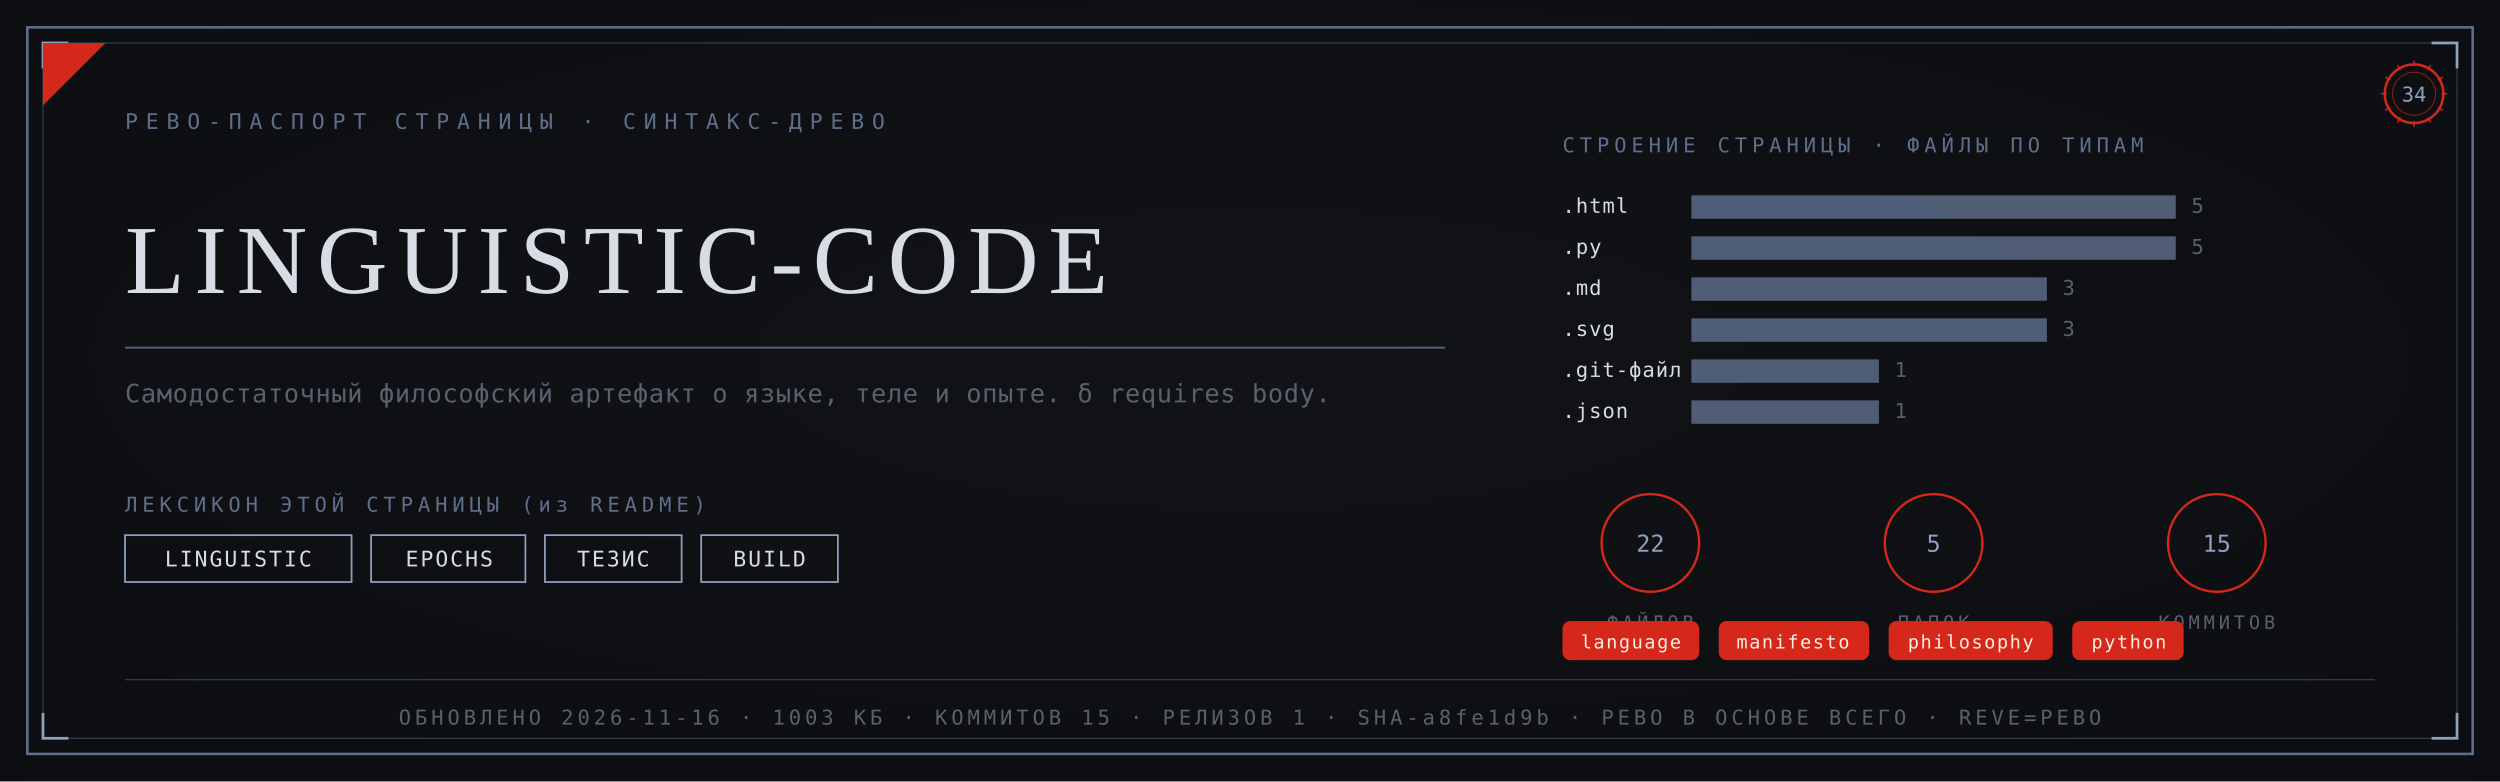
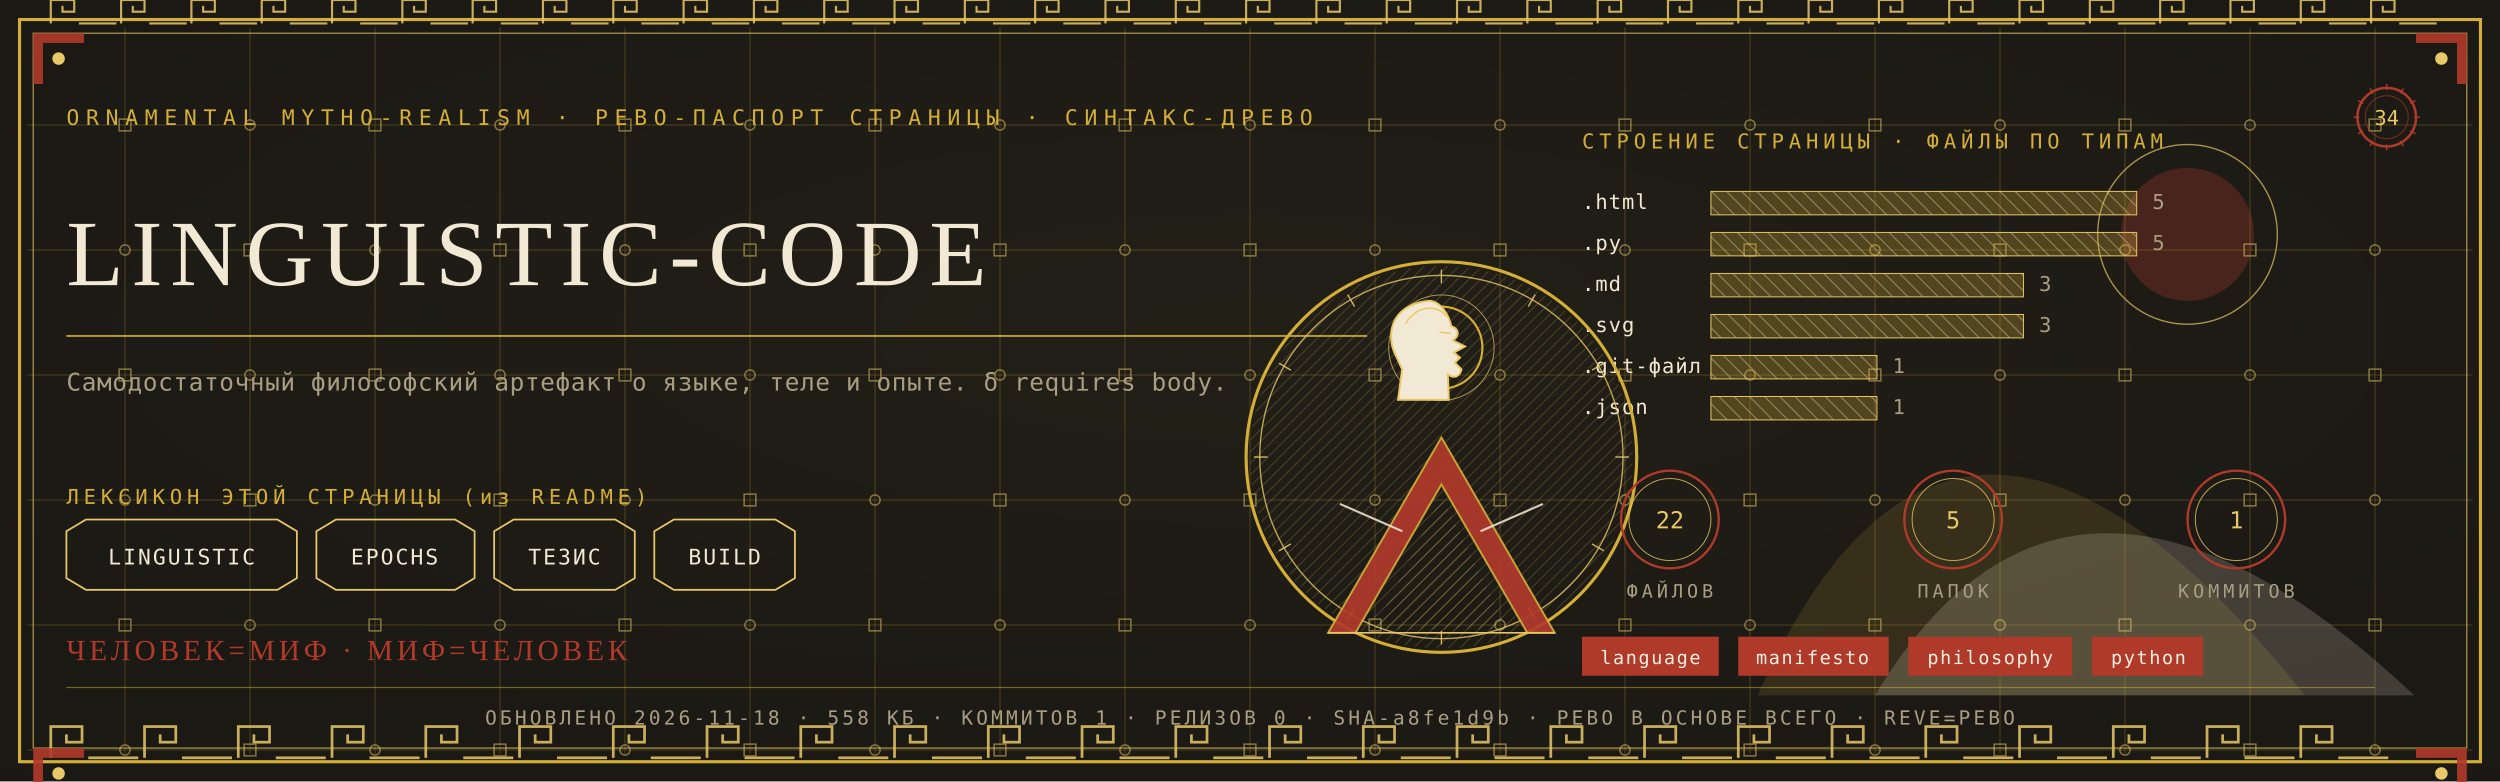
<svg xmlns="http://www.w3.org/2000/svg" viewBox="0 0 1280 400" width="1280" height="400">
  <defs>
-     <radialGradient id="rp34" cx="0.5" cy="0.46" r="1.05">
-       <stop offset="0" stop-color="#111318" />
-       <stop offset="1" stop-color="#0A0B0D" />
+     <radialGradient id="rp34" cx="0.5" cy="0.42" r="1.1">
+       <stop offset="0" stop-color="#232017" />
+       <stop offset="1" stop-color="#171512" />
    </radialGradient>
+     <pattern id="hatchm" width="4.2" height="4.2" patternUnits="userSpaceOnUse" patternTransform="rotate(45)">
+       <rect width="4.2" height="4.2" fill="none" />
+       <line x1="0" y1="0" x2="0" y2="4.2" stroke="#E8C868" stroke-width="0.5" />
+     </pattern>
+     <pattern id="hatchv" width="5.5" height="5.5" patternUnits="userSpaceOnUse" patternTransform="rotate(-45)">
+       <rect width="5.5" height="5.5" fill="none" />
+       <line x1="0" y1="0" x2="0" y2="5.5" stroke="#F2E9D4" stroke-width="0.5" />
+     </pattern>
  </defs>
-   <rect width="1280" height="400" fill="#0A0B0D" />
-   <rect width="1280" height="400" fill="url(#rp34)" opacity="0.92" />
-   <rect x="14" y="14" width="1252" height="372" fill="none" stroke="#5E6E8B" stroke-width="1.3" />
-   <rect x="22" y="22" width="1236" height="356" fill="none" stroke="#5E6E8B" stroke-width="0.55" opacity="0.55" />
-   <path d="M 22 35 L 22 22 L 35 22" fill="none" stroke="#8FA0BF" stroke-width="1.4" />
-   <path d="M 1258 35 L 1258 22 L 1245 22" fill="none" stroke="#8FA0BF" stroke-width="1.4" />
-   <path d="M 22 365 L 22 378 L 35 378" fill="none" stroke="#8FA0BF" stroke-width="1.4" />
-   <path d="M 1258 365 L 1258 378 L 1245 378" fill="none" stroke="#8FA0BF" stroke-width="1.4" />
-   <path d="M 22 54 L 22 22 L 54 22 Z" fill="#D5281B" />
-   <text x="64" y="66" font-family="'Cascadia Mono', ui-monospace, Consolas, monospace" font-size="11" fill="#5E6E8B" letter-spacing="4">РЕВО-ПАСПОРТ СТРАНИЦЫ · СИНТАКС-ДРЕВО</text>
-   <g transform="translate(1236,48)">
-     <circle r="15" fill="none" stroke="#D5281B" stroke-width="1.3" />
-     <circle r="11" fill="none" stroke="#D5281B" stroke-width="0.55" opacity="0.6" />
-     <text y="4" text-anchor="middle" font-family="'Cascadia Mono', ui-monospace, Consolas, monospace" font-size="10.5" fill="#8FA0BF">34</text>
-     <g stroke="#D5281B" stroke-width="0.7">
+   <rect width="1280" height="400" fill="#171512" />
+   <rect width="1280" height="400" fill="url(#rp34)" opacity="0.94" />
+   <path d="M 900 356 Q 1000 130 1180 356 Z" fill="#D4AF37" opacity="0.14" />
+   <path d="M 960 356 Q 1060 190 1236 356 Z" fill="#F2E9D4" opacity="0.18" />
+   <circle cx="1120" cy="120" r="34" fill="#B03A2A" opacity="0.30" />
+   <circle cx="1120" cy="120" r="46" fill="none" stroke="#E8C868" stroke-width="0.7" opacity="0.7" />
+   <g stroke="#D4AF37" stroke-width="0.45" opacity="0.30">
+     <line x1="64" y1="14" x2="64" y2="386" />
+     <line x1="128" y1="14" x2="128" y2="386" />
+     <line x1="192" y1="14" x2="192" y2="386" />
+     <line x1="256" y1="14" x2="256" y2="386" />
+     <line x1="320" y1="14" x2="320" y2="386" />
+     <line x1="384" y1="14" x2="384" y2="386" />
+     <line x1="448" y1="14" x2="448" y2="386" />
+     <line x1="512" y1="14" x2="512" y2="386" />
+     <line x1="576" y1="14" x2="576" y2="386" />
+     <line x1="640" y1="14" x2="640" y2="386" />
+     <line x1="704" y1="14" x2="704" y2="386" />
+     <line x1="768" y1="14" x2="768" y2="386" />
+     <line x1="832" y1="14" x2="832" y2="386" />
+     <line x1="896" y1="14" x2="896" y2="386" />
+     <line x1="960" y1="14" x2="960" y2="386" />
+     <line x1="1024" y1="14" x2="1024" y2="386" />
+     <line x1="1088" y1="14" x2="1088" y2="386" />
+     <line x1="1152" y1="14" x2="1152" y2="386" />
+     <line x1="1216" y1="14" x2="1216" y2="386" />
+     <line x1="14" y1="64" x2="1266" y2="64" />
+     <line x1="14" y1="128" x2="1266" y2="128" />
+     <line x1="14" y1="192" x2="1266" y2="192" />
+     <line x1="14" y1="256" x2="1266" y2="256" />
+     <line x1="14" y1="320" x2="1266" y2="320" />
+     <line x1="14" y1="384" x2="1266" y2="384" />
+   </g>
+   <g fill="none" stroke="#E8C868" stroke-width="0.8" opacity="0.5">
+     <rect x="61" y="61" width="6" height="6" />
+     <circle cx="64" cy="128" r="2.6" />
+     <rect x="61" y="189" width="6" height="6" />
+     <circle cx="64" cy="256" r="2.6" />
+     <rect x="61" y="317" width="6" height="6" />
+     <circle cx="64" cy="384" r="2.6" />
+     <circle cx="128" cy="64" r="2.6" />
+     <rect x="125" y="125" width="6" height="6" />
+     <circle cx="128" cy="192" r="2.6" />
+     <rect x="125" y="253" width="6" height="6" />
+     <circle cx="128" cy="320" r="2.6" />
+     <rect x="125" y="381" width="6" height="6" />
+     <rect x="189" y="61" width="6" height="6" />
+     <circle cx="192" cy="128" r="2.6" />
+     <rect x="189" y="189" width="6" height="6" />
+     <circle cx="192" cy="256" r="2.6" />
+     <rect x="189" y="317" width="6" height="6" />
+     <circle cx="192" cy="384" r="2.6" />
+     <circle cx="256" cy="64" r="2.6" />
+     <rect x="253" y="125" width="6" height="6" />
+     <circle cx="256" cy="192" r="2.6" />
+     <rect x="253" y="253" width="6" height="6" />
+     <circle cx="256" cy="320" r="2.6" />
+     <rect x="253" y="381" width="6" height="6" />
+     <rect x="317" y="61" width="6" height="6" />
+     <circle cx="320" cy="128" r="2.6" />
+     <rect x="317" y="189" width="6" height="6" />
+     <circle cx="320" cy="256" r="2.6" />
+     <rect x="317" y="317" width="6" height="6" />
+     <circle cx="320" cy="384" r="2.6" />
+     <circle cx="384" cy="64" r="2.6" />
+     <rect x="381" y="125" width="6" height="6" />
+     <circle cx="384" cy="192" r="2.6" />
+     <rect x="381" y="253" width="6" height="6" />
+     <circle cx="384" cy="320" r="2.6" />
+     <rect x="381" y="381" width="6" height="6" />
+     <rect x="445" y="61" width="6" height="6" />
+     <circle cx="448" cy="128" r="2.6" />
+     <rect x="445" y="189" width="6" height="6" />
+     <circle cx="448" cy="256" r="2.6" />
+     <rect x="445" y="317" width="6" height="6" />
+     <circle cx="448" cy="384" r="2.6" />
+     <circle cx="512" cy="64" r="2.6" />
+     <rect x="509" y="125" width="6" height="6" />
+     <circle cx="512" cy="192" r="2.6" />
+     <rect x="509" y="253" width="6" height="6" />
+     <circle cx="512" cy="320" r="2.6" />
+     <rect x="509" y="381" width="6" height="6" />
+     <rect x="573" y="61" width="6" height="6" />
+     <circle cx="576" cy="128" r="2.6" />
+     <rect x="573" y="189" width="6" height="6" />
+     <circle cx="576" cy="256" r="2.6" />
+     <rect x="573" y="317" width="6" height="6" />
+     <circle cx="576" cy="384" r="2.6" />
+     <circle cx="640" cy="64" r="2.6" />
+     <rect x="637" y="125" width="6" height="6" />
+     <circle cx="640" cy="192" r="2.6" />
+     <rect x="637" y="253" width="6" height="6" />
+     <circle cx="640" cy="320" r="2.6" />
+     <rect x="637" y="381" width="6" height="6" />
+     <rect x="701" y="61" width="6" height="6" />
+     <circle cx="704" cy="128" r="2.6" />
+     <rect x="701" y="189" width="6" height="6" />
+     <circle cx="704" cy="256" r="2.6" />
+     <rect x="701" y="317" width="6" height="6" />
+     <circle cx="704" cy="384" r="2.6" />
+     <circle cx="768" cy="64" r="2.6" />
+     <rect x="765" y="125" width="6" height="6" />
+     <circle cx="768" cy="192" r="2.6" />
+     <rect x="765" y="253" width="6" height="6" />
+     <circle cx="768" cy="320" r="2.6" />
+     <rect x="765" y="381" width="6" height="6" />
+     <rect x="829" y="61" width="6" height="6" />
+     <circle cx="832" cy="128" r="2.6" />
+     <rect x="829" y="189" width="6" height="6" />
+     <circle cx="832" cy="256" r="2.6" />
+     <rect x="829" y="317" width="6" height="6" />
+     <circle cx="832" cy="384" r="2.6" />
+     <circle cx="896" cy="64" r="2.6" />
+     <rect x="893" y="125" width="6" height="6" />
+     <circle cx="896" cy="192" r="2.6" />
+     <rect x="893" y="253" width="6" height="6" />
+     <circle cx="896" cy="320" r="2.6" />
+     <rect x="893" y="381" width="6" height="6" />
+     <rect x="957" y="61" width="6" height="6" />
+     <circle cx="960" cy="128" r="2.6" />
+     <rect x="957" y="189" width="6" height="6" />
+     <circle cx="960" cy="256" r="2.6" />
+     <rect x="957" y="317" width="6" height="6" />
+     <circle cx="960" cy="384" r="2.6" />
+     <circle cx="1024" cy="64" r="2.6" />
+     <rect x="1021" y="125" width="6" height="6" />
+     <circle cx="1024" cy="192" r="2.6" />
+     <rect x="1021" y="253" width="6" height="6" />
+     <circle cx="1024" cy="320" r="2.6" />
+     <rect x="1021" y="381" width="6" height="6" />
+     <rect x="1085" y="61" width="6" height="6" />
+     <circle cx="1088" cy="128" r="2.6" />
+     <rect x="1085" y="189" width="6" height="6" />
+     <circle cx="1088" cy="256" r="2.6" />
+     <rect x="1085" y="317" width="6" height="6" />
+     <circle cx="1088" cy="384" r="2.6" />
+     <circle cx="1152" cy="64" r="2.6" />
+     <rect x="1149" y="125" width="6" height="6" />
+     <circle cx="1152" cy="192" r="2.6" />
+     <rect x="1149" y="253" width="6" height="6" />
+     <circle cx="1152" cy="320" r="2.6" />
+     <rect x="1149" y="381" width="6" height="6" />
+     <rect x="1213" y="61" width="6" height="6" />
+     <circle cx="1216" cy="128" r="2.6" />
+     <rect x="1213" y="189" width="6" height="6" />
+     <circle cx="1216" cy="256" r="2.6" />
+     <rect x="1213" y="317" width="6" height="6" />
+     <circle cx="1216" cy="384" r="2.6" />
+   </g>
+   <rect x="10" y="10" width="1260" height="380" fill="none" stroke="#D4AF37" stroke-width="1.6" />
+   <rect x="17" y="17" width="1246" height="366" fill="none" stroke="#E8C868" stroke-width="0.6" opacity="0.75" />
+   <g fill="none" stroke="#E8C868" stroke-width="1.4" opacity="0.85">
+     <path d="M 26 388 L 26 372 L 42 372 L 42 380.0 L 34.0 380.0 L 34.0 376.0" />
+     <line x1="45.2" y1="388" x2="70.8" y2="388" />
+     <path d="M 74 388 L 74 372 L 90 372 L 90 380.0 L 82.0 380.0 L 82.0 376.0" />
+     <line x1="93.2" y1="388" x2="118.8" y2="388" />
+     <path d="M 122 388 L 122 372 L 138 372 L 138 380.0 L 130.0 380.0 L 130.0 376.0" />
+     <line x1="141.2" y1="388" x2="166.8" y2="388" />
+     <path d="M 170 388 L 170 372 L 186 372 L 186 380.0 L 178.0 380.0 L 178.0 376.0" />
+     <line x1="189.2" y1="388" x2="214.8" y2="388" />
+     <path d="M 218 388 L 218 372 L 234 372 L 234 380.0 L 226.0 380.0 L 226.0 376.0" />
+     <line x1="237.2" y1="388" x2="262.8" y2="388" />
+     <path d="M 266 388 L 266 372 L 282 372 L 282 380.0 L 274.0 380.0 L 274.0 376.0" />
+     <line x1="285.2" y1="388" x2="310.8" y2="388" />
+     <path d="M 314 388 L 314 372 L 330 372 L 330 380.0 L 322.0 380.0 L 322.0 376.0" />
+     <line x1="333.2" y1="388" x2="358.8" y2="388" />
+     <path d="M 362 388 L 362 372 L 378 372 L 378 380.0 L 370.0 380.0 L 370.0 376.0" />
+     <line x1="381.2" y1="388" x2="406.8" y2="388" />
+     <path d="M 410 388 L 410 372 L 426 372 L 426 380.0 L 418.0 380.0 L 418.0 376.0" />
+     <line x1="429.2" y1="388" x2="454.8" y2="388" />
+     <path d="M 458 388 L 458 372 L 474 372 L 474 380.0 L 466.0 380.0 L 466.0 376.0" />
+     <line x1="477.2" y1="388" x2="502.8" y2="388" />
+     <path d="M 506 388 L 506 372 L 522 372 L 522 380.0 L 514.0 380.0 L 514.0 376.0" />
+     <line x1="525.2" y1="388" x2="550.8" y2="388" />
+     <path d="M 554 388 L 554 372 L 570 372 L 570 380.0 L 562.0 380.0 L 562.0 376.0" />
+     <line x1="573.2" y1="388" x2="598.8" y2="388" />
+     <path d="M 602 388 L 602 372 L 618 372 L 618 380.0 L 610.0 380.0 L 610.0 376.0" />
+     <line x1="621.2" y1="388" x2="646.8" y2="388" />
+     <path d="M 650 388 L 650 372 L 666 372 L 666 380.0 L 658.0 380.0 L 658.0 376.0" />
+     <line x1="669.2" y1="388" x2="694.8" y2="388" />
+     <path d="M 698 388 L 698 372 L 714 372 L 714 380.0 L 706.0 380.0 L 706.0 376.0" />
+     <line x1="717.2" y1="388" x2="742.8" y2="388" />
+     <path d="M 746 388 L 746 372 L 762 372 L 762 380.0 L 754.0 380.0 L 754.0 376.0" />
+     <line x1="765.2" y1="388" x2="790.8" y2="388" />
+     <path d="M 794 388 L 794 372 L 810 372 L 810 380.0 L 802.0 380.0 L 802.0 376.0" />
+     <line x1="813.2" y1="388" x2="838.8" y2="388" />
+     <path d="M 842 388 L 842 372 L 858 372 L 858 380.0 L 850.0 380.0 L 850.0 376.0" />
+     <line x1="861.2" y1="388" x2="886.8" y2="388" />
+     <path d="M 890 388 L 890 372 L 906 372 L 906 380.0 L 898.0 380.0 L 898.0 376.0" />
+     <line x1="909.2" y1="388" x2="934.8" y2="388" />
+     <path d="M 938 388 L 938 372 L 954 372 L 954 380.0 L 946.0 380.0 L 946.0 376.0" />
+     <line x1="957.2" y1="388" x2="982.8" y2="388" />
+     <path d="M 986 388 L 986 372 L 1002 372 L 1002 380.0 L 994.0 380.0 L 994.0 376.0" />
+     <line x1="1005.2" y1="388" x2="1030.8" y2="388" />
+     <path d="M 1034 388 L 1034 372 L 1050 372 L 1050 380.0 L 1042.0 380.0 L 1042.0 376.0" />
+     <line x1="1053.2" y1="388" x2="1078.8" y2="388" />
+     <path d="M 1082 388 L 1082 372 L 1098 372 L 1098 380.0 L 1090.0 380.0 L 1090.0 376.0" />
+     <line x1="1101.2" y1="388" x2="1126.8" y2="388" />
+     <path d="M 1130 388 L 1130 372 L 1146 372 L 1146 380.0 L 1138.0 380.0 L 1138.0 376.0" />
+     <line x1="1149.2" y1="388" x2="1174.8" y2="388" />
+     <path d="M 1178 388 L 1178 372 L 1194 372 L 1194 380.0 L 1186.0 380.0 L 1186.0 376.0" />
+     <line x1="1197.2" y1="388" x2="1222.8" y2="388" />
+   </g>
+   <g fill="none" stroke="#E8C868" stroke-width="1.1" opacity="0.85">
+     <path d="M 26 12 L 26 0 L 38 0 L 38 6.0 L 32.0 6.0 L 32.0 3.0" />
+     <line x1="40.4" y1="12" x2="59.6" y2="12" />
+     <path d="M 62 12 L 62 0 L 74 0 L 74 6.0 L 68.0 6.0 L 68.0 3.0" />
+     <line x1="76.4" y1="12" x2="95.6" y2="12" />
+     <path d="M 98 12 L 98 0 L 110 0 L 110 6.0 L 104.0 6.0 L 104.0 3.0" />
+     <line x1="112.4" y1="12" x2="131.6" y2="12" />
+     <path d="M 134 12 L 134 0 L 146 0 L 146 6.0 L 140.0 6.0 L 140.0 3.0" />
+     <line x1="148.4" y1="12" x2="167.6" y2="12" />
+     <path d="M 170 12 L 170 0 L 182 0 L 182 6.0 L 176.0 6.0 L 176.0 3.0" />
+     <line x1="184.4" y1="12" x2="203.6" y2="12" />
+     <path d="M 206 12 L 206 0 L 218 0 L 218 6.0 L 212.0 6.0 L 212.0 3.0" />
+     <line x1="220.4" y1="12" x2="239.6" y2="12" />
+     <path d="M 242 12 L 242 0 L 254 0 L 254 6.0 L 248.0 6.0 L 248.0 3.0" />
+     <line x1="256.4" y1="12" x2="275.6" y2="12" />
+     <path d="M 278 12 L 278 0 L 290 0 L 290 6.0 L 284.0 6.0 L 284.0 3.0" />
+     <line x1="292.4" y1="12" x2="311.6" y2="12" />
+     <path d="M 314 12 L 314 0 L 326 0 L 326 6.0 L 320.0 6.0 L 320.0 3.0" />
+     <line x1="328.4" y1="12" x2="347.6" y2="12" />
+     <path d="M 350 12 L 350 0 L 362 0 L 362 6.0 L 356.0 6.0 L 356.0 3.0" />
+     <line x1="364.4" y1="12" x2="383.6" y2="12" />
+     <path d="M 386 12 L 386 0 L 398 0 L 398 6.0 L 392.0 6.0 L 392.0 3.0" />
+     <line x1="400.4" y1="12" x2="419.6" y2="12" />
+     <path d="M 422 12 L 422 0 L 434 0 L 434 6.0 L 428.0 6.0 L 428.0 3.0" />
+     <line x1="436.4" y1="12" x2="455.6" y2="12" />
+     <path d="M 458 12 L 458 0 L 470 0 L 470 6.0 L 464.0 6.0 L 464.0 3.0" />
+     <line x1="472.4" y1="12" x2="491.6" y2="12" />
+     <path d="M 494 12 L 494 0 L 506 0 L 506 6.0 L 500.0 6.0 L 500.0 3.0" />
+     <line x1="508.4" y1="12" x2="527.6" y2="12" />
+     <path d="M 530 12 L 530 0 L 542 0 L 542 6.0 L 536.0 6.0 L 536.0 3.0" />
+     <line x1="544.4" y1="12" x2="563.6" y2="12" />
+     <path d="M 566 12 L 566 0 L 578 0 L 578 6.0 L 572.0 6.0 L 572.0 3.0" />
+     <line x1="580.4" y1="12" x2="599.6" y2="12" />
+     <path d="M 602 12 L 602 0 L 614 0 L 614 6.0 L 608.0 6.0 L 608.0 3.0" />
+     <line x1="616.4" y1="12" x2="635.6" y2="12" />
+     <path d="M 638 12 L 638 0 L 650 0 L 650 6.0 L 644.0 6.0 L 644.0 3.0" />
+     <line x1="652.4" y1="12" x2="671.6" y2="12" />
+     <path d="M 674 12 L 674 0 L 686 0 L 686 6.0 L 680.0 6.0 L 680.0 3.0" />
+     <line x1="688.4" y1="12" x2="707.6" y2="12" />
+     <path d="M 710 12 L 710 0 L 722 0 L 722 6.0 L 716.0 6.0 L 716.0 3.0" />
+     <line x1="724.4" y1="12" x2="743.6" y2="12" />
+     <path d="M 746 12 L 746 0 L 758 0 L 758 6.0 L 752.0 6.0 L 752.0 3.0" />
+     <line x1="760.4" y1="12" x2="779.6" y2="12" />
+     <path d="M 782 12 L 782 0 L 794 0 L 794 6.0 L 788.0 6.0 L 788.0 3.0" />
+     <line x1="796.4" y1="12" x2="815.6" y2="12" />
+     <path d="M 818 12 L 818 0 L 830 0 L 830 6.0 L 824.0 6.0 L 824.0 3.0" />
+     <line x1="832.4" y1="12" x2="851.6" y2="12" />
+     <path d="M 854 12 L 854 0 L 866 0 L 866 6.0 L 860.0 6.0 L 860.0 3.0" />
+     <line x1="868.4" y1="12" x2="887.6" y2="12" />
+     <path d="M 890 12 L 890 0 L 902 0 L 902 6.0 L 896.0 6.0 L 896.0 3.0" />
+     <line x1="904.4" y1="12" x2="923.6" y2="12" />
+     <path d="M 926 12 L 926 0 L 938 0 L 938 6.0 L 932.0 6.0 L 932.0 3.0" />
+     <line x1="940.4" y1="12" x2="959.6" y2="12" />
+     <path d="M 962 12 L 962 0 L 974 0 L 974 6.0 L 968.0 6.0 L 968.0 3.0" />
+     <line x1="976.4" y1="12" x2="995.6" y2="12" />
+     <path d="M 998 12 L 998 0 L 1010 0 L 1010 6.0 L 1004.0 6.0 L 1004.0 3.0" />
+     <line x1="1012.4" y1="12" x2="1031.6" y2="12" />
+     <path d="M 1034 12 L 1034 0 L 1046 0 L 1046 6.0 L 1040.0 6.0 L 1040.0 3.0" />
+     <line x1="1048.4" y1="12" x2="1067.6" y2="12" />
+     <path d="M 1070 12 L 1070 0 L 1082 0 L 1082 6.0 L 1076.0 6.0 L 1076.0 3.0" />
+     <line x1="1084.4" y1="12" x2="1103.6" y2="12" />
+     <path d="M 1106 12 L 1106 0 L 1118 0 L 1118 6.0 L 1112.0 6.0 L 1112.0 3.0" />
+     <line x1="1120.4" y1="12" x2="1139.6" y2="12" />
+     <path d="M 1142 12 L 1142 0 L 1154 0 L 1154 6.0 L 1148.0 6.0 L 1148.0 3.0" />
+     <line x1="1156.4" y1="12" x2="1175.6" y2="12" />
+     <path d="M 1178 12 L 1178 0 L 1190 0 L 1190 6.0 L 1184.0 6.0 L 1184.0 3.0" />
+     <line x1="1192.4" y1="12" x2="1211.6" y2="12" />
+     <path d="M 1214 12 L 1214 0 L 1226 0 L 1226 6.0 L 1220.0 6.0 L 1220.0 3.0" />
+     <line x1="1228.4" y1="12" x2="1247.6" y2="12" />
+   </g>
+   <g transform="translate(17,17) scale(1,1)">
+     <path d="M 0 0 L 26 0 L 26 5 L 5 5 L 5 26 L 0 26 Z" fill="#B03A2A" opacity="0.9" />
+     <circle cx="13" cy="13" r="3.2" fill="#E8C868" />
+   </g>
+   <g transform="translate(1263,17) scale(-1,1)">
+     <path d="M 0 0 L 26 0 L 26 5 L 5 5 L 5 26 L 0 26 Z" fill="#B03A2A" opacity="0.9" />
+     <circle cx="13" cy="13" r="3.2" fill="#E8C868" />
+   </g>
+   <g transform="translate(17,383) scale(1,1)">
+     <path d="M 0 0 L 26 0 L 26 5 L 5 5 L 5 26 L 0 26 Z" fill="#B03A2A" opacity="0.9" />
+     <circle cx="13" cy="13" r="3.2" fill="#E8C868" />
+   </g>
+   <g transform="translate(1263,383) scale(-1,1)">
+     <path d="M 0 0 L 26 0 L 26 5 L 5 5 L 5 26 L 0 26 Z" fill="#B03A2A" opacity="0.9" />
+     <circle cx="13" cy="13" r="3.2" fill="#E8C868" />
+   </g>
+   <text x="34" y="64" font-family="'Cascadia Mono', ui-monospace, Consolas, monospace" font-size="11" fill="#D4AF37" letter-spacing="3.4">ORNAMENTAL MYTHO-REALISM · РЕВО-ПАСПОРТ СТРАНИЦЫ · СИНТАКС-ДРЕВО</text>
+   <g transform="translate(1222,60)">
+     <circle r="15" fill="none" stroke="#B03A2A" stroke-width="1.3" />
+     <circle r="11" fill="none" stroke="#B03A2A" stroke-width="0.55" opacity="0.6" />
+     <text y="4" text-anchor="middle" font-family="'Cascadia Mono', ui-monospace, Consolas, monospace" font-size="10.5" fill="#E8C868">34</text>
+     <g stroke="#B03A2A" stroke-width="0.7">
      <line x1="0" y1="-17" x2="0" y2="-14" transform="rotate(0)" />
      <line x1="0" y1="-17" x2="0" y2="-14" transform="rotate(30)" />
      <line x1="0" y1="-17" x2="0" y2="-14" transform="rotate(60)" />
      <line x1="0" y1="-17" x2="0" y2="-14" transform="rotate(90)" />
      <line x1="0" y1="-17" x2="0" y2="-14" transform="rotate(120)" />
      <line x1="0" y1="-17" x2="0" y2="-14" transform="rotate(150)" />
      <line x1="0" y1="-17" x2="0" y2="-14" transform="rotate(180)" />
      <line x1="0" y1="-17" x2="0" y2="-14" transform="rotate(210)" />
      <line x1="0" y1="-17" x2="0" y2="-14" transform="rotate(240)" />
      <line x1="0" y1="-17" x2="0" y2="-14" transform="rotate(270)" />
      <line x1="0" y1="-17" x2="0" y2="-14" transform="rotate(300)" />
      <line x1="0" y1="-17" x2="0" y2="-14" transform="rotate(330)" />
    </g>
  </g>
-   <text x="64" y="150" font-family="Georgia, 'Times New Roman', serif" font-size="50.0" fill="#D8DCE4" letter-spacing="5">LINGUISTIC-CODE</text>
-   <line x1="64" y1="178" x2="740" y2="178" stroke="#5E6E8B" stroke-width="1" opacity="0.85" />
-   <text x="64" y="206" font-family="'Cascadia Mono', ui-monospace, Consolas, monospace" font-size="13" fill="#5A6070" letter-spacing="0.3">Самодостаточный философский артефакт о языке, теле и опыте. δ requires body.</text>
-   <text x="64" y="262" font-family="'Cascadia Mono', ui-monospace, Consolas, monospace" font-size="10.5" fill="#5E6E8B" letter-spacing="2.5">ЛЕКСИКОН ЭТОЙ СТРАНИЦЫ (из README)</text>
-   <rect x="64" y="274" width="116" height="24" fill="none" stroke="#8FA0BF" stroke-width="0.9" />
-   <text x="122" y="290" text-anchor="middle" font-family="'Cascadia Mono', ui-monospace, Consolas, monospace" font-size="11" fill="#D8DCE4" letter-spacing="1">LINGUISTIC</text>
-   <rect x="190" y="274" width="79" height="24" fill="none" stroke="#8FA0BF" stroke-width="0.9" />
-   <text x="230" y="290" text-anchor="middle" font-family="'Cascadia Mono', ui-monospace, Consolas, monospace" font-size="11" fill="#D8DCE4" letter-spacing="1">EPOCHS</text>
-   <rect x="279" y="274" width="70" height="24" fill="none" stroke="#8FA0BF" stroke-width="0.9" />
-   <text x="314" y="290" text-anchor="middle" font-family="'Cascadia Mono', ui-monospace, Consolas, monospace" font-size="11" fill="#D8DCE4" letter-spacing="1">ТЕЗИС</text>
-   <rect x="359" y="274" width="70" height="24" fill="none" stroke="#8FA0BF" stroke-width="0.9" />
-   <text x="394" y="290" text-anchor="middle" font-family="'Cascadia Mono', ui-monospace, Consolas, monospace" font-size="11" fill="#D8DCE4" letter-spacing="1">BUILD</text>
-   <text x="800" y="78" font-family="'Cascadia Mono', ui-monospace, Consolas, monospace" font-size="10.5" fill="#5E6E8B" letter-spacing="2.5">СТРОЕНИЕ СТРАНИЦЫ · ФАЙЛЫ ПО ТИПАМ</text>
-   <text x="800" y="109" font-family="'Cascadia Mono', ui-monospace, Consolas, monospace" font-size="10.5" fill="#D8DCE4" letter-spacing="0.5">.html</text>
-   <rect x="866" y="100" width="248" height="12" fill="#5E6E8B" opacity="0.82" />
-   <text x="1122" y="109" font-family="'Cascadia Mono', ui-monospace, Consolas, monospace" font-size="10.5" fill="#5A6070">5</text>
-   <text x="800" y="130" font-family="'Cascadia Mono', ui-monospace, Consolas, monospace" font-size="10.5" fill="#D8DCE4" letter-spacing="0.5">.py</text>
-   <rect x="866" y="121" width="248" height="12" fill="#5E6E8B" opacity="0.82" />
-   <text x="1122" y="130" font-family="'Cascadia Mono', ui-monospace, Consolas, monospace" font-size="10.5" fill="#5A6070">5</text>
-   <text x="800" y="151" font-family="'Cascadia Mono', ui-monospace, Consolas, monospace" font-size="10.5" fill="#D8DCE4" letter-spacing="0.5">.md</text>
-   <rect x="866" y="142" width="182" height="12" fill="#5E6E8B" opacity="0.82" />
-   <text x="1056" y="151" font-family="'Cascadia Mono', ui-monospace, Consolas, monospace" font-size="10.5" fill="#5A6070">3</text>
-   <text x="800" y="172" font-family="'Cascadia Mono', ui-monospace, Consolas, monospace" font-size="10.5" fill="#D8DCE4" letter-spacing="0.5">.svg</text>
-   <rect x="866" y="163" width="182" height="12" fill="#5E6E8B" opacity="0.82" />
-   <text x="1056" y="172" font-family="'Cascadia Mono', ui-monospace, Consolas, monospace" font-size="10.5" fill="#5A6070">3</text>
-   <text x="800" y="193" font-family="'Cascadia Mono', ui-monospace, Consolas, monospace" font-size="10.5" fill="#D8DCE4" letter-spacing="0.5">.git-файл</text>
-   <rect x="866" y="184" width="96" height="12" fill="#5E6E8B" opacity="0.82" />
-   <text x="970" y="193" font-family="'Cascadia Mono', ui-monospace, Consolas, monospace" font-size="10.5" fill="#5A6070">1</text>
-   <text x="800" y="214" font-family="'Cascadia Mono', ui-monospace, Consolas, monospace" font-size="10.5" fill="#D8DCE4" letter-spacing="0.5">.json</text>
-   <rect x="866" y="205" width="96" height="12" fill="#5E6E8B" opacity="0.82" />
-   <text x="970" y="214" font-family="'Cascadia Mono', ui-monospace, Consolas, monospace" font-size="10.5" fill="#5A6070">1</text>
-   <g transform="translate(845,278)">
-     <circle r="25" fill="none" stroke="#D5281B" stroke-width="1.2" />
-     <text y="4.5" text-anchor="middle" font-family="'Cascadia Mono', ui-monospace, Consolas, monospace" font-size="12" fill="#8FA0BF">22</text>
-     <text y="44" text-anchor="middle" font-family="'Cascadia Mono', ui-monospace, Consolas, monospace" font-size="9.5" fill="#5A6070" letter-spacing="2">ФАЙЛОВ</text>
-   </g>
-   <g transform="translate(990,278)">
-     <circle r="25" fill="none" stroke="#D5281B" stroke-width="1.2" />
-     <text y="4.5" text-anchor="middle" font-family="'Cascadia Mono', ui-monospace, Consolas, monospace" font-size="12" fill="#8FA0BF">5</text>
-     <text y="44" text-anchor="middle" font-family="'Cascadia Mono', ui-monospace, Consolas, monospace" font-size="9.5" fill="#5A6070" letter-spacing="2">ПАПОК</text>
-   </g>
-   <g transform="translate(1135,278)">
-     <circle r="25" fill="none" stroke="#D5281B" stroke-width="1.2" />
-     <text y="4.5" text-anchor="middle" font-family="'Cascadia Mono', ui-monospace, Consolas, monospace" font-size="12" fill="#8FA0BF">15</text>
-     <text y="44" text-anchor="middle" font-family="'Cascadia Mono', ui-monospace, Consolas, monospace" font-size="9.5" fill="#5A6070" letter-spacing="2">КОММИТОВ</text>
-   </g>
-   <rect x="800" y="318" rx="4" width="70" height="20" fill="#D5281B" />
-   <text x="835" y="332" text-anchor="middle" font-family="'Cascadia Mono', ui-monospace, Consolas, monospace" font-size="9.5" fill="#F5EFE2" letter-spacing="0.8">language</text>
-   <rect x="880" y="318" rx="4" width="77" height="20" fill="#D5281B" />
-   <text x="918" y="332" text-anchor="middle" font-family="'Cascadia Mono', ui-monospace, Consolas, monospace" font-size="9.5" fill="#F5EFE2" letter-spacing="0.8">manifesto</text>
-   <rect x="967" y="318" rx="4" width="84" height="20" fill="#D5281B" />
-   <text x="1009" y="332" text-anchor="middle" font-family="'Cascadia Mono', ui-monospace, Consolas, monospace" font-size="9.5" fill="#F5EFE2" letter-spacing="0.8">philosophy</text>
-   <rect x="1061" y="318" rx="4" width="57" height="20" fill="#D5281B" />
-   <text x="1090" y="332" text-anchor="middle" font-family="'Cascadia Mono', ui-monospace, Consolas, monospace" font-size="9.5" fill="#F5EFE2" letter-spacing="0.8">python</text>
-   <line x1="64" y1="348" x2="1216" y2="348" stroke="#5E6E8B" stroke-width="0.6" opacity="0.5" />
-   <text x="640" y="371" text-anchor="middle" font-family="'Cascadia Mono', ui-monospace, Consolas, monospace" font-size="10.5" fill="#5A6070" letter-spacing="2">ОБНОВЛЕНО 2026-11-16 · 1003 КБ · КОММИТОВ 15 · РЕЛИЗОВ 1 · SHA-a8fe1d9b · РЕВО В ОСНОВЕ ВСЕГО · REVE=РЕВО</text>
+   <text x="34" y="146" font-family="Georgia, 'Times New Roman', serif" font-size="47.9" fill="#F2E9D4" letter-spacing="4">LINGUISTIC-CODE</text>
+   <line x1="34" y1="172" x2="700" y2="172" stroke="#D4AF37" stroke-width="1" opacity="0.85" />
+   <text x="34" y="200" font-family="'Cascadia Mono', ui-monospace, Consolas, monospace" font-size="12.5" fill="#A99E82" letter-spacing="0.3">Самодостаточный философский артефакт о языке, теле и опыте. δ requires body.</text>
+   <text x="34" y="258" font-family="'Cascadia Mono', ui-monospace, Consolas, monospace" font-size="10.5" fill="#D4AF37" letter-spacing="2.5">ЛЕКСИКОН ЭТОЙ СТРАНИЦЫ (из README)</text>
+   <path d="M 34 272 L 44 266 L 142 266 L 152 272 L 152 296 L 142 302 L 44 302 L 34 296 Z" fill="none" stroke="#E8C868" stroke-width="0.9" />
+   <text x="93" y="289" text-anchor="middle" font-family="'Cascadia Mono', ui-monospace, Consolas, monospace" font-size="11" fill="#F2E9D4" letter-spacing="1">LINGUISTIC</text>
+   <path d="M 162 272 L 172 266 L 233 266 L 243 272 L 243 296 L 233 302 L 172 302 L 162 296 Z" fill="none" stroke="#E8C868" stroke-width="0.9" />
+   <text x="202" y="289" text-anchor="middle" font-family="'Cascadia Mono', ui-monospace, Consolas, monospace" font-size="11" fill="#F2E9D4" letter-spacing="1">EPOCHS</text>
+   <path d="M 253 272 L 263 266 L 315 266 L 325 272 L 325 296 L 315 302 L 263 302 L 253 296 Z" fill="none" stroke="#E8C868" stroke-width="0.9" />
+   <text x="289" y="289" text-anchor="middle" font-family="'Cascadia Mono', ui-monospace, Consolas, monospace" font-size="11" fill="#F2E9D4" letter-spacing="1">ТЕЗИС</text>
+   <path d="M 335 272 L 345 266 L 397 266 L 407 272 L 407 296 L 397 302 L 345 302 L 335 296 Z" fill="none" stroke="#E8C868" stroke-width="0.9" />
+   <text x="371" y="289" text-anchor="middle" font-family="'Cascadia Mono', ui-monospace, Consolas, monospace" font-size="11" fill="#F2E9D4" letter-spacing="1">BUILD</text>
+   <text x="810" y="76" font-family="'Cascadia Mono', ui-monospace, Consolas, monospace" font-size="10.5" fill="#D4AF37" letter-spacing="2.5">СТРОЕНИЕ СТРАНИЦЫ · ФАЙЛЫ ПО ТИПАМ</text>
+   <text x="810" y="107" font-family="'Cascadia Mono', ui-monospace, Consolas, monospace" font-size="10.5" fill="#F2E9D4" letter-spacing="0.5">.html</text>
+   <rect x="876" y="98" width="218" height="12" fill="url(#hatchv)" opacity="0.9" />
+   <rect x="876" y="98" width="218" height="12" fill="#D4AF37" opacity="0.28" />
+   <rect x="876" y="98" width="218" height="12" fill="none" stroke="#E8C868" stroke-width="0.5" />
+   <text x="1102" y="107" font-family="'Cascadia Mono', ui-monospace, Consolas, monospace" font-size="10.5" fill="#A99E82">5</text>
+   <text x="810" y="128" font-family="'Cascadia Mono', ui-monospace, Consolas, monospace" font-size="10.5" fill="#F2E9D4" letter-spacing="0.5">.py</text>
+   <rect x="876" y="119" width="218" height="12" fill="url(#hatchv)" opacity="0.9" />
+   <rect x="876" y="119" width="218" height="12" fill="#D4AF37" opacity="0.28" />
+   <rect x="876" y="119" width="218" height="12" fill="none" stroke="#E8C868" stroke-width="0.5" />
+   <text x="1102" y="128" font-family="'Cascadia Mono', ui-monospace, Consolas, monospace" font-size="10.5" fill="#A99E82">5</text>
+   <text x="810" y="149" font-family="'Cascadia Mono', ui-monospace, Consolas, monospace" font-size="10.5" fill="#F2E9D4" letter-spacing="0.5">.md</text>
+   <rect x="876" y="140" width="160" height="12" fill="url(#hatchv)" opacity="0.9" />
+   <rect x="876" y="140" width="160" height="12" fill="#D4AF37" opacity="0.28" />
+   <rect x="876" y="140" width="160" height="12" fill="none" stroke="#E8C868" stroke-width="0.5" />
+   <text x="1044" y="149" font-family="'Cascadia Mono', ui-monospace, Consolas, monospace" font-size="10.5" fill="#A99E82">3</text>
+   <text x="810" y="170" font-family="'Cascadia Mono', ui-monospace, Consolas, monospace" font-size="10.5" fill="#F2E9D4" letter-spacing="0.5">.svg</text>
+   <rect x="876" y="161" width="160" height="12" fill="url(#hatchv)" opacity="0.9" />
+   <rect x="876" y="161" width="160" height="12" fill="#D4AF37" opacity="0.28" />
+   <rect x="876" y="161" width="160" height="12" fill="none" stroke="#E8C868" stroke-width="0.5" />
+   <text x="1044" y="170" font-family="'Cascadia Mono', ui-monospace, Consolas, monospace" font-size="10.5" fill="#A99E82">3</text>
+   <text x="810" y="191" font-family="'Cascadia Mono', ui-monospace, Consolas, monospace" font-size="10.5" fill="#F2E9D4" letter-spacing="0.5">.git-файл</text>
+   <rect x="876" y="182" width="85" height="12" fill="url(#hatchv)" opacity="0.9" />
+   <rect x="876" y="182" width="85" height="12" fill="#D4AF37" opacity="0.28" />
+   <rect x="876" y="182" width="85" height="12" fill="none" stroke="#E8C868" stroke-width="0.5" />
+   <text x="969" y="191" font-family="'Cascadia Mono', ui-monospace, Consolas, monospace" font-size="10.5" fill="#A99E82">1</text>
+   <text x="810" y="212" font-family="'Cascadia Mono', ui-monospace, Consolas, monospace" font-size="10.5" fill="#F2E9D4" letter-spacing="0.5">.json</text>
+   <rect x="876" y="203" width="85" height="12" fill="url(#hatchv)" opacity="0.9" />
+   <rect x="876" y="203" width="85" height="12" fill="#D4AF37" opacity="0.28" />
+   <rect x="876" y="203" width="85" height="12" fill="none" stroke="#E8C868" stroke-width="0.5" />
+   <text x="969" y="212" font-family="'Cascadia Mono', ui-monospace, Consolas, monospace" font-size="10.5" fill="#A99E82">1</text>
+   <g transform="translate(738,234)">
+     <circle r="100" fill="none" stroke="#D4AF37" stroke-width="1.6" />
+     <circle r="93" fill="none" stroke="#E8C868" stroke-width="0.7" opacity="0.8" />
+     <circle r="98" fill="url(#hatchm)" opacity="0.4" />
+     <g stroke="#E8C868" stroke-width="0.7" opacity="0.9">
+       <line x1="0" y1="-96" x2="0" y2="-89" transform="rotate(0)" />
+       <line x1="0" y1="-96" x2="0" y2="-89" transform="rotate(30)" />
+       <line x1="0" y1="-96" x2="0" y2="-89" transform="rotate(60)" />
+       <line x1="0" y1="-96" x2="0" y2="-89" transform="rotate(90)" />
+       <line x1="0" y1="-96" x2="0" y2="-89" transform="rotate(120)" />
+       <line x1="0" y1="-96" x2="0" y2="-89" transform="rotate(150)" />
+       <line x1="0" y1="-96" x2="0" y2="-89" transform="rotate(180)" />
+       <line x1="0" y1="-96" x2="0" y2="-89" transform="rotate(210)" />
+       <line x1="0" y1="-96" x2="0" y2="-89" transform="rotate(240)" />
+       <line x1="0" y1="-96" x2="0" y2="-89" transform="rotate(270)" />
+       <line x1="0" y1="-96" x2="0" y2="-89" transform="rotate(300)" />
+       <line x1="0" y1="-96" x2="0" y2="-89" transform="rotate(330)" />
+     </g>
+     <circle cy="-56" r="21" fill="none" stroke="#D4AF37" stroke-width="1.1" />
+     <circle cy="-56" r="27" fill="none" stroke="#E8C868" stroke-width="0.5" opacity="0.7" />
+     <path d="M -6.0 -80.0 C -23.5 -78.7 -28.7 -65.7 -24.3 -54.0 L -20.1 -44.9 L -22.2 -29.3 L 3.8 -29.3 L 3.3 -42.3 C 6.9 -39.7 9.5 -41.5 10.3 -44.9 L 6.9 -48.3 L 9.5 -50.9 L 6.4 -53.5 L 12.1 -56.6 L 5.9 -59.7 C 9.5 -62.3 9.0 -65.7 5.1 -67.0 C 3.8 -72.7 -0.1 -79.5 -6.0 -80.0 Z" fill="#F2E9D4" stroke="#E8C868" stroke-width="1.0" />
+     <g fill="none" stroke="#E8C868" stroke-width="0.8" opacity="0.95">
+       <path d="M -18.3 -68.3 C -13.1 -77.4 -2.7 -78.7 2.5 -72.2" />
+       <path d="M -0.9 -63.9 L 4.8 -63.4" />
+     </g>
+     <path d="M -58.0 90.0 L 0 -10.0 L 58.0 90.0 L 44.0 90.0 L 0 14.0 L -44.0 90.0 Z" fill="#B03A2A" opacity="0.92" stroke="#D4AF37" stroke-width="1.0" />
+     <path d="M -34.0 88.0 L 0 20.0 L 34.0 88.0" fill="url(#hatchm)" opacity="0.5" stroke="none" />
+     <path d="M -58.0 90.0 L 58.0 90.0" fill="none" stroke="#E8C868" stroke-width="0.8" />
+     <path d="M -52.0 24.0 L -20.0 38.0" fill="none" stroke="#F2E9D4" stroke-width="1.1" opacity="0.85" />
+     <path d="M 52.0 24.0 L 20.0 38.0" fill="none" stroke="#F2E9D4" stroke-width="1.1" opacity="0.85" />
+   </g>
+   <g transform="translate(855,266)">
+     <circle r="25" fill="none" stroke="#B03A2A" stroke-width="1.2" />
+     <circle r="21" fill="none" stroke="#E8C868" stroke-width="0.5" opacity="0.8" />
+     <text y="4.5" text-anchor="middle" font-family="'Cascadia Mono', ui-monospace, Consolas, monospace" font-size="12" fill="#E8C868">22</text>
+     <text y="40" text-anchor="middle" font-family="'Cascadia Mono', ui-monospace, Consolas, monospace" font-size="9.5" fill="#A99E82" letter-spacing="2">ФАЙЛОВ</text>
+   </g>
+   <g transform="translate(1000,266)">
+     <circle r="25" fill="none" stroke="#B03A2A" stroke-width="1.2" />
+     <circle r="21" fill="none" stroke="#E8C868" stroke-width="0.5" opacity="0.8" />
+     <text y="4.5" text-anchor="middle" font-family="'Cascadia Mono', ui-monospace, Consolas, monospace" font-size="12" fill="#E8C868">5</text>
+     <text y="40" text-anchor="middle" font-family="'Cascadia Mono', ui-monospace, Consolas, monospace" font-size="9.5" fill="#A99E82" letter-spacing="2">ПАПОК</text>
+   </g>
+   <g transform="translate(1145,266)">
+     <circle r="25" fill="none" stroke="#B03A2A" stroke-width="1.2" />
+     <circle r="21" fill="none" stroke="#E8C868" stroke-width="0.5" opacity="0.8" />
+     <text y="4.5" text-anchor="middle" font-family="'Cascadia Mono', ui-monospace, Consolas, monospace" font-size="12" fill="#E8C868">1</text>
+     <text y="40" text-anchor="middle" font-family="'Cascadia Mono', ui-monospace, Consolas, monospace" font-size="9.5" fill="#A99E82" letter-spacing="2">КОММИТОВ</text>
+   </g>
+   <rect x="810" y="326" rx="0" width="70" height="20" fill="#B03A2A" />
+   <text x="845" y="340" text-anchor="middle" font-family="'Cascadia Mono', ui-monospace, Consolas, monospace" font-size="9.5" fill="#F5EFE2" letter-spacing="0.8">language</text>
+   <rect x="890" y="326" rx="0" width="77" height="20" fill="#B03A2A" />
+   <text x="928" y="340" text-anchor="middle" font-family="'Cascadia Mono', ui-monospace, Consolas, monospace" font-size="9.5" fill="#F5EFE2" letter-spacing="0.8">manifesto</text>
+   <rect x="977" y="326" rx="0" width="84" height="20" fill="#B03A2A" />
+   <text x="1019" y="340" text-anchor="middle" font-family="'Cascadia Mono', ui-monospace, Consolas, monospace" font-size="9.5" fill="#F5EFE2" letter-spacing="0.8">philosophy</text>
+   <rect x="1071" y="326" rx="0" width="57" height="20" fill="#B03A2A" />
+   <text x="1100" y="340" text-anchor="middle" font-family="'Cascadia Mono', ui-monospace, Consolas, monospace" font-size="9.5" fill="#F5EFE2" letter-spacing="0.8">python</text>
+   <text x="34" y="338" font-family="Georgia, 'Times New Roman', serif" font-size="15" fill="#B03A2A" letter-spacing="2">ЧЕЛОВЕК=МИФ · МИФ=ЧЕЛОВЕК</text>
+   <line x1="34" y1="352" x2="1216" y2="352" stroke="#D4AF37" stroke-width="0.6" opacity="0.5" />
+   <text x="640" y="371" text-anchor="middle" font-family="'Cascadia Mono', ui-monospace, Consolas, monospace" font-size="10" fill="#A99E82" letter-spacing="1.6">ОБНОВЛЕНО 2026-11-18 · 558 КБ · КОММИТОВ 1 · РЕЛИЗОВ 0 · SHA-a8fe1d9b · РЕВО В ОСНОВЕ ВСЕГО · REVE=РЕВО</text>
</svg>
